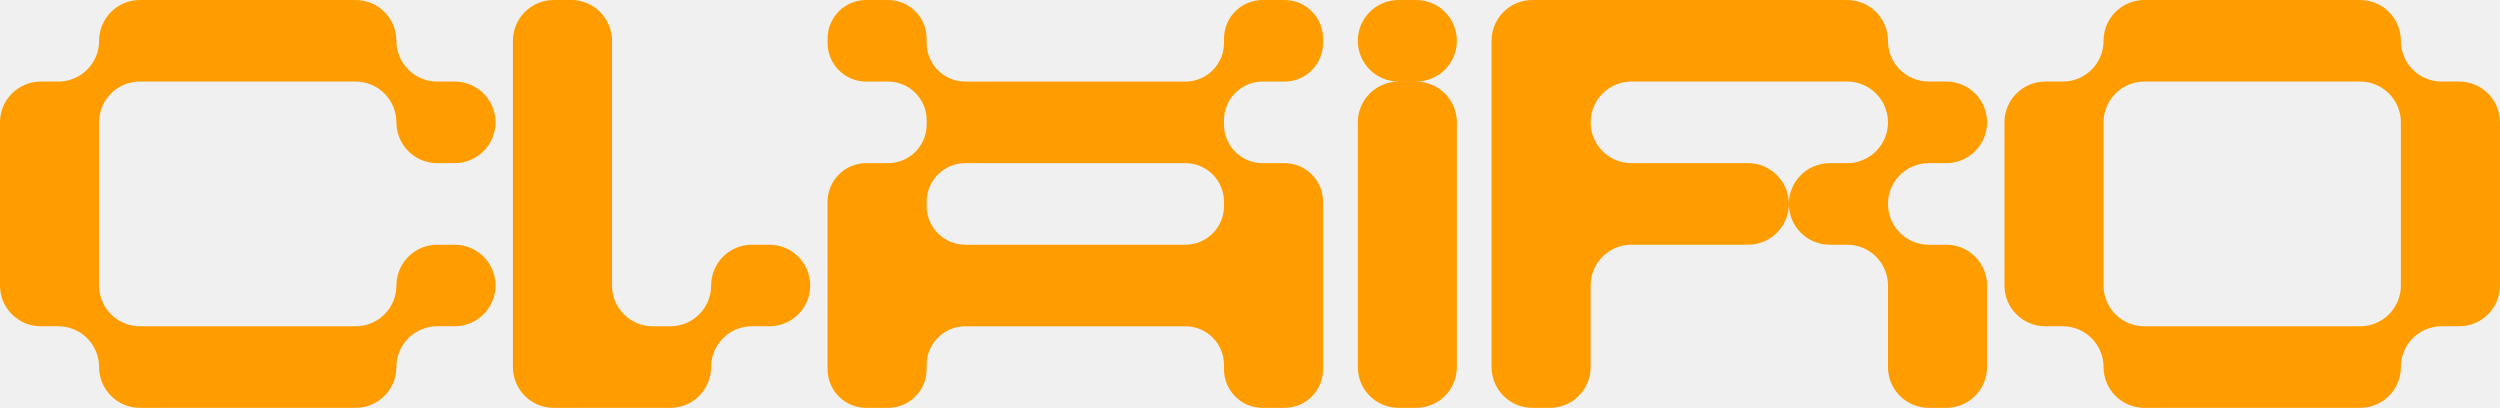
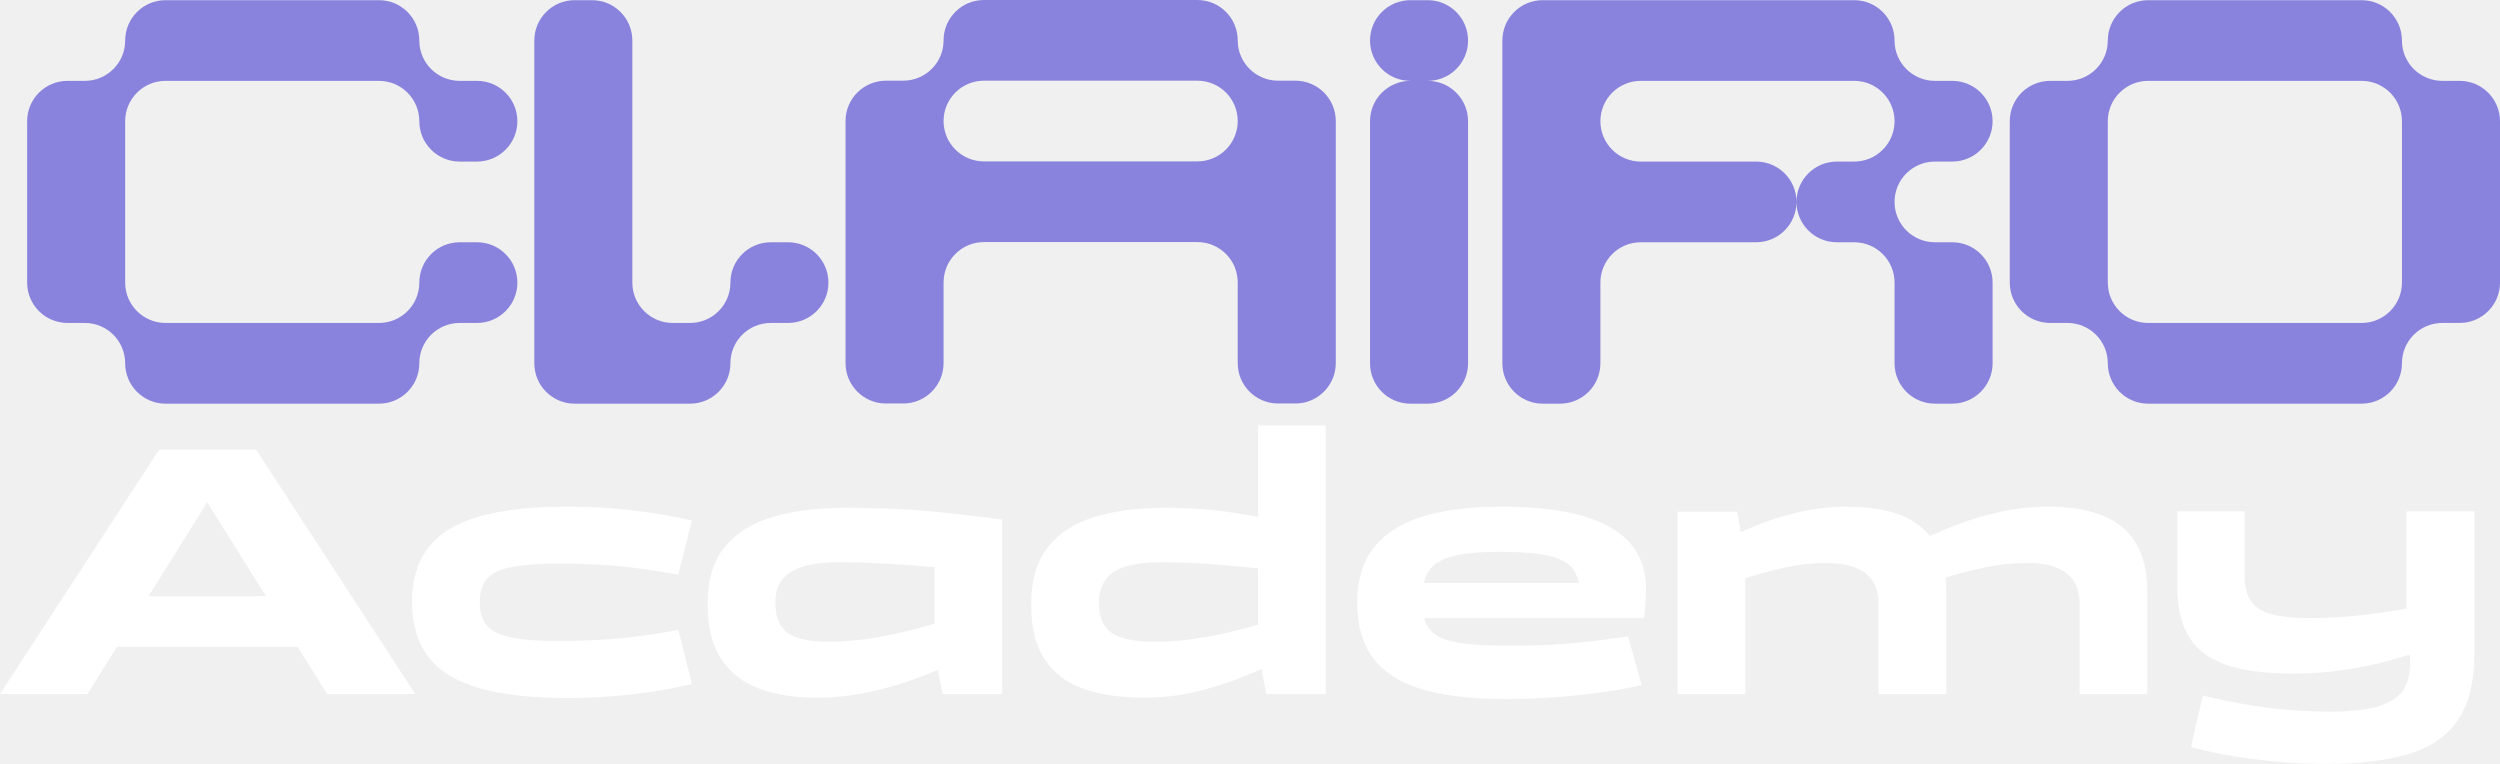
- <svg xmlns="http://www.w3.org/2000/svg" id="Capa_2" data-name="Capa 2" viewBox="0 0 862.85 140.77">
+ <svg xmlns="http://www.w3.org/2000/svg" id="Capa_2" data-name="Capa 2" viewBox="0 0 872.19 266.51">
  <defs>
    <style>
      .cls-1 {
-         fill: #ff9d00;
+         fill: #fff;
+       }
+ 
+       .cls-1, .cls-2 {
        stroke-width: 0px;
+       }
+ 
+       .cls-2 {
+         fill: #8983dd;
      }
    </style>
  </defs>
  <g id="Capa_1-2" data-name="Capa 1">
-     <path class="cls-1" d="m435.77,28.16h7.56c7.36,0,13.32-5.97,13.32-13.33v-1.5c0-7.36-5.96-13.33-13.32-13.33h-7.56c-7.36,0-13.32,5.97-13.32,13.33v1.5c0,7.36-5.97,13.33-13.33,13.33h-75.96c-7.36,0-13.33-5.97-13.33-13.33v-1.5c0-7.36-5.96-13.33-13.32-13.33h-7.56c-7.36,0-13.32,5.97-13.32,13.33v1.5c0,7.36,5.96,13.33,13.32,13.33h7.56c7.36,0,13.32,5.96,13.32,13.32v1.5c0,7.36-5.96,13.33-13.32,13.33h-7.56c-7.36,0-13.32,5.97-13.32,13.33v57.81c0,7.36,5.96,13.32,13.32,13.32h7.56c7.36,0,13.32-5.96,13.32-13.32v-1.51c0-7.36,5.97-13.32,13.33-13.32h75.96c7.36,0,13.33,5.96,13.33,13.32v1.51c0,7.36,5.96,13.32,13.32,13.32h7.56c7.36,0,13.32-5.96,13.32-13.32v-57.81c0-7.36-5.96-13.33-13.32-13.33h-7.56c-7.36,0-13.32-5.97-13.32-13.33v-1.5c0-7.36,5.96-13.32,13.32-13.32Zm-13.32,42.98c0,7.36-5.97,13.32-13.33,13.32h-75.96c-7.36,0-13.33-5.96-13.33-13.32v-1.5c0-7.36,5.97-13.33,13.33-13.33h75.96c7.36,0,13.33,5.97,13.33,13.33v1.5Z" />
-     <path class="cls-1" d="m171.03,98.54c0,3.89-1.58,7.4-4.13,9.95-2.55,2.54-6.07,4.12-9.95,4.12h-6.05c-3.89,0-7.41,1.58-9.96,4.12-2.55,2.55-4.12,6.07-4.12,9.96s-1.57,7.4-4.12,9.95-6.07,4.13-9.96,4.13H48.28c-7.77,0-14.08-6.31-14.08-14.08s-6.3-14.08-14.07-14.08h-6.06c-7.77,0-14.07-6.3-14.07-14.07v-56.31c0-3.89,1.57-7.41,4.12-9.96,2.55-2.54,6.07-4.12,9.95-4.12h6.06c3.88,0,7.4-1.58,9.95-4.12,2.55-2.55,4.12-6.06,4.12-9.95s1.58-7.41,4.13-9.96C40.87,1.57,44.39,0,48.28,0h74.46c7.78,0,14.08,6.3,14.08,14.08s6.3,14.07,14.08,14.07h6.05c7.77,0,14.08,6.3,14.08,14.08,0,3.88-1.58,7.4-4.13,9.95-2.55,2.55-6.07,4.13-9.95,4.13h-6.05c-7.78,0-14.08-6.31-14.08-14.08s-6.3-14.08-14.08-14.08H48.28c-3.89,0-7.41,1.58-9.95,4.12-2.55,2.55-4.13,6.07-4.13,9.96v56.31c0,7.77,6.31,14.07,14.08,14.07h74.46c3.89,0,7.41-1.58,9.96-4.12,2.55-2.55,4.12-6.06,4.12-9.95s1.57-7.41,4.12-9.96,6.07-4.12,9.96-4.12h6.05c7.77,0,14.08,6.3,14.08,14.08Z" />
-     <path class="cls-1" d="m502.83,42.23v84.46c0,3.88-1.58,7.4-4.12,9.95-2.55,2.55-6.06,4.13-9.95,4.13h-6.06c-7.77,0-14.07-6.31-14.07-14.08V42.23c0-3.89,1.58-7.41,4.12-9.96,2.55-2.54,6.06-4.12,9.95-4.12-7.77,0-14.07-6.3-14.07-14.07,0-3.89,1.58-7.41,4.12-9.96C475.3,1.57,478.81,0,482.7,0h6.06c7.77,0,14.07,6.3,14.07,14.08,0,3.89-1.58,7.4-4.12,9.95-2.55,2.54-6.06,4.12-9.95,4.12,7.77,0,14.07,6.3,14.07,14.08Z" />
-     <path class="cls-1" d="m685.83,98.54v28.15c0,3.88-1.58,7.4-4.13,9.95-2.55,2.55-6.07,4.13-9.95,4.13h-6.05c-7.78,0-14.08-6.31-14.08-14.08v-28.15c0-7.78-6.3-14.08-14.08-14.08h-6.05c-7.77,0-14.08-6.3-14.08-14.08,0-3.89,1.58-7.4,4.13-9.95,2.55-2.54,6.07-4.12,9.95-4.12h6.05c3.89,0,7.41-1.58,9.96-4.13,2.55-2.55,4.12-6.07,4.12-9.95,0-7.78-6.3-14.08-14.08-14.08h-74.46c-3.89,0-7.41,1.58-9.95,4.12-2.55,2.55-4.13,6.07-4.13,9.96,0,7.77,6.31,14.08,14.08,14.08h40.26c7.77,0,14.07,6.3,14.07,14.07,0,3.89-1.58,7.41-4.12,9.96-2.55,2.55-6.06,4.12-9.95,4.12h-40.26c-3.89,0-7.41,1.57-9.95,4.12-2.55,2.55-4.13,6.07-4.13,9.96v28.15c0,3.88-1.57,7.4-4.12,9.95-2.55,2.55-6.07,4.13-9.95,4.13h-6.06c-7.77,0-14.07-6.31-14.07-14.08V14.08c0-3.89,1.57-7.41,4.12-9.96C521.47,1.57,524.99,0,528.87,0h108.67c7.78,0,14.08,6.3,14.08,14.08s6.3,14.07,14.08,14.07h6.05c7.77,0,14.08,6.3,14.08,14.08,0,3.88-1.58,7.4-4.13,9.95s-6.07,4.13-9.95,4.13h-6.05c-3.89,0-7.41,1.58-9.96,4.12-2.55,2.55-4.12,6.06-4.12,9.95,0,7.78,6.3,14.08,14.08,14.08h6.05c7.77,0,14.08,6.3,14.08,14.08Z" />
-     <path class="cls-1" d="m848.77,28.15h-6.05c-7.78,0-14.08-6.3-14.08-14.07S822.34,0,814.56,0h-74.46c-3.88,0-7.4,1.57-9.95,4.12-2.55,2.55-4.13,6.07-4.13,9.96s-1.58,7.4-4.12,9.95c-2.55,2.54-6.06,4.12-9.95,4.12h-6.06c-3.89,0-7.4,1.58-9.95,4.12-2.54,2.55-4.12,6.07-4.12,9.96v56.31c0,7.77,6.3,14.07,14.07,14.07h6.06c7.77,0,14.07,6.3,14.07,14.08s6.31,14.08,14.08,14.08h74.46c3.89,0,7.41-1.58,9.96-4.13,2.54-2.55,4.12-6.07,4.12-9.95s1.58-7.41,4.12-9.96c2.55-2.54,6.07-4.12,9.96-4.12h6.05c3.89,0,7.41-1.58,9.95-4.12,2.55-2.55,4.13-6.06,4.13-9.95v-56.31c0-7.78-6.31-14.08-14.08-14.08Zm-108.67,84.46c-7.77,0-14.08-6.3-14.08-14.07v-56.31c0-3.89,1.58-7.41,4.13-9.96,2.55-2.54,6.07-4.12,9.95-4.12h74.46c7.78,0,14.08,6.3,14.08,14.08v56.31c0,3.89-1.58,7.4-4.12,9.95-2.55,2.54-6.07,4.12-9.96,4.12h-74.46Z" />
-     <path class="cls-1" d="m279.64,98.54c0,3.89-1.57,7.4-4.12,9.95-2.55,2.54-6.07,4.12-9.95,4.12h-6.05c-3.89,0-7.41,1.58-9.96,4.12-2.55,2.55-4.12,6.07-4.12,9.96s-1.57,7.4-4.12,9.95c-2.55,2.55-6.07,4.13-9.96,4.13h-40.26c-7.77,0-14.07-6.31-14.07-14.08V14.08c0-3.89,1.58-7.41,4.12-9.96C183.7,1.57,187.21,0,191.1,0h6.06c7.77,0,14.07,6.3,14.07,14.08v84.46c0,7.77,6.31,14.07,14.08,14.07h6.05c3.89,0,7.41-1.58,9.96-4.12,2.55-2.55,4.12-6.06,4.12-9.95s1.57-7.41,4.12-9.96c2.55-2.55,6.07-4.12,9.96-4.12h6.05c7.77,0,14.07,6.3,14.07,14.08Z" />
+     <g>
+       <g>
+         <path class="cls-2" d="m180.5,98.6c0,3.89-1.58,7.4-4.13,9.95-2.55,2.54-6.07,4.12-9.95,4.12h-6.05c-3.89,0-7.41,1.58-9.96,4.12-2.55,2.55-4.12,6.07-4.12,9.96s-1.57,7.4-4.12,9.95c-2.55,2.55-6.07,4.13-9.96,4.13H57.75c-7.77,0-14.08-6.31-14.08-14.08s-6.3-14.08-14.07-14.08h-6.06c-7.77,0-14.07-6.3-14.07-14.07v-56.31c0-3.89,1.57-7.41,4.12-9.96,2.55-2.54,6.07-4.12,9.95-4.12h6.06c3.88,0,7.4-1.58,9.95-4.12,2.55-2.55,4.12-6.06,4.12-9.95s1.58-7.41,4.13-9.96C50.34,1.63,53.86.06,57.75.06h74.46c7.78,0,14.08,6.3,14.08,14.08s6.3,14.07,14.08,14.07h6.05c7.77,0,14.08,6.3,14.08,14.08,0,3.88-1.58,7.4-4.13,9.95-2.55,2.55-6.07,4.13-9.95,4.13h-6.05c-7.78,0-14.08-6.31-14.08-14.08s-6.3-14.08-14.08-14.08H57.75c-3.89,0-7.41,1.58-9.95,4.12-2.55,2.55-4.13,6.07-4.13,9.96v56.31c0,7.77,6.31,14.07,14.08,14.07h74.46c3.89,0,7.41-1.58,9.96-4.12,2.55-2.55,4.12-6.06,4.12-9.95s1.57-7.41,4.12-9.96c2.55-2.55,6.07-4.12,9.96-4.12h6.05c7.77,0,14.08,6.3,14.08,14.08Z" />
+         <path class="cls-2" d="m289.02,98.6c0,3.89-1.57,7.4-4.12,9.95-2.55,2.54-6.07,4.12-9.95,4.12h-6.05c-3.89,0-7.41,1.58-9.96,4.12-2.55,2.55-4.12,6.07-4.12,9.96s-1.57,7.4-4.12,9.95c-2.55,2.55-6.07,4.13-9.96,4.13h-40.26c-7.77,0-14.07-6.31-14.07-14.08V14.14c0-3.89,1.58-7.41,4.12-9.96,2.55-2.55,6.06-4.12,9.95-4.12h6.06c7.77,0,14.07,6.3,14.07,14.08v84.46c0,7.77,6.31,14.07,14.08,14.07h6.05c3.89,0,7.41-1.58,9.96-4.12,2.55-2.55,4.12-6.06,4.12-9.95s1.57-7.41,4.12-9.96c2.55-2.55,6.07-4.12,9.96-4.12h6.05c7.77,0,14.07,6.3,14.07,14.08Z" />
+         <path class="cls-2" d="m451.94,28.15h-6.05c-7.78,0-14.08-6.3-14.08-14.07s-6.3-14.08-14.08-14.08h-74.46c-3.89,0-7.41,1.57-9.95,4.12-2.55,2.55-4.13,6.07-4.13,9.96s-1.57,7.4-4.12,9.95c-2.55,2.54-6.07,4.12-9.95,4.12h-6.06c-3.88,0-7.4,1.58-9.95,4.12-2.55,2.55-4.12,6.07-4.12,9.96v84.46c0,7.77,6.3,14.08,14.07,14.08h6.06c3.88,0,7.4-1.58,9.95-4.13s4.12-6.07,4.12-9.95v-28.15c0-3.89,1.58-7.41,4.13-9.96,2.54-2.55,6.06-4.12,9.95-4.12h74.46c7.78,0,14.08,6.3,14.08,14.08v28.15c0,7.77,6.3,14.08,14.08,14.08h6.05c3.88,0,7.4-1.58,9.95-4.13,2.55-2.55,4.13-6.07,4.13-9.95V42.23c0-7.78-6.31-14.08-14.08-14.08Zm-24.25,24.03c-2.55,2.55-6.07,4.13-9.96,4.13h-74.46c-7.77,0-14.08-6.31-14.08-14.08,0-3.89,1.58-7.41,4.13-9.96,2.54-2.54,6.06-4.12,9.95-4.12h74.46c7.78,0,14.08,6.3,14.08,14.08,0,3.88-1.57,7.4-4.12,9.95Z" />
+         <path class="cls-2" d="m512.17,42.29v84.46c0,3.88-1.58,7.4-4.12,9.95-2.55,2.55-6.06,4.13-9.95,4.13h-6.06c-7.77,0-14.07-6.31-14.07-14.08V42.29c0-3.89,1.58-7.41,4.12-9.96,2.55-2.54,6.06-4.12,9.95-4.12-7.77,0-14.07-6.3-14.07-14.07,0-3.89,1.58-7.41,4.12-9.96,2.55-2.55,6.06-4.12,9.95-4.12h6.06c7.77,0,14.07,6.3,14.07,14.08,0,3.89-1.58,7.4-4.12,9.95-2.55,2.54-6.06,4.12-9.95,4.12,7.77,0,14.07,6.3,14.07,14.08Z" />
+         <path class="cls-2" d="m695.17,98.6v28.15c0,3.88-1.58,7.4-4.13,9.95-2.55,2.55-6.07,4.13-9.95,4.13h-6.05c-7.78,0-14.08-6.31-14.08-14.08v-28.15c0-7.78-6.3-14.08-14.08-14.08h-6.05c-7.77,0-14.08-6.3-14.08-14.08,0-3.89,1.58-7.4,4.13-9.95,2.55-2.54,6.07-4.12,9.95-4.12h6.05c3.89,0,7.41-1.58,9.96-4.13,2.55-2.55,4.12-6.07,4.12-9.95,0-7.78-6.3-14.08-14.08-14.08h-74.46c-3.89,0-7.41,1.58-9.95,4.12-2.55,2.55-4.13,6.07-4.13,9.96,0,7.77,6.31,14.08,14.08,14.08h40.26c7.77,0,14.07,6.3,14.07,14.07,0,3.89-1.58,7.41-4.12,9.96-2.55,2.55-6.06,4.12-9.95,4.12h-40.26c-3.89,0-7.41,1.57-9.95,4.12-2.55,2.55-4.13,6.07-4.13,9.96v28.15c0,3.88-1.57,7.4-4.12,9.95-2.55,2.55-6.07,4.13-9.95,4.13h-6.06c-7.77,0-14.07-6.31-14.07-14.08V14.14c0-3.89,1.57-7.41,4.12-9.96,2.55-2.55,6.07-4.12,9.95-4.12h108.67c7.78,0,14.08,6.3,14.08,14.08s6.3,14.07,14.08,14.07h6.05c7.77,0,14.08,6.3,14.08,14.08,0,3.88-1.58,7.4-4.13,9.95s-6.07,4.13-9.95,4.13h-6.05c-3.89,0-7.41,1.58-9.96,4.12-2.55,2.55-4.12,6.06-4.12,9.95,0,7.78,6.3,14.08,14.08,14.08h6.05c7.77,0,14.08,6.3,14.08,14.08Z" />
+         <path class="cls-2" d="m858.11,28.21h-6.05c-7.78,0-14.08-6.3-14.08-14.07S831.68.06,823.9.06h-74.46c-3.88,0-7.4,1.57-9.95,4.12-2.55,2.55-4.13,6.07-4.13,9.96s-1.58,7.4-4.12,9.95c-2.55,2.54-6.06,4.12-9.95,4.12h-6.06c-3.89,0-7.4,1.58-9.95,4.12-2.54,2.55-4.12,6.07-4.12,9.96v56.31c0,7.77,6.3,14.07,14.07,14.07h6.06c7.77,0,14.07,6.3,14.07,14.08s6.31,14.08,14.08,14.08h74.46c3.89,0,7.41-1.58,9.96-4.13,2.54-2.55,4.12-6.07,4.12-9.95s1.58-7.41,4.12-9.96c2.55-2.54,6.07-4.12,9.96-4.12h6.05c3.89,0,7.41-1.58,9.95-4.12,2.55-2.55,4.13-6.06,4.13-9.95v-56.31c0-7.78-6.31-14.08-14.08-14.08Zm-108.67,84.46c-7.77,0-14.08-6.3-14.08-14.07v-56.31c0-3.89,1.58-7.41,4.13-9.96,2.55-2.54,6.07-4.12,9.95-4.12h74.46c7.78,0,14.08,6.3,14.08,14.08v56.31c0,3.89-1.58,7.4-4.12,9.95-2.55,2.54-6.07,4.12-9.96,4.12h-74.46Z" />
+       </g>
+       <g>
+         <path class="cls-1" d="m81.62,156.89h-26.12L0,242.14h30.5l10.31-16.5h63l10.31,16.5h30.75l-55.5-85.25h-7.75Zm-29.8,51.12l20.48-32.78,20.48,32.78h-40.97Z" />
+         <path class="cls-1" d="m178.5,197.83c4-.79,9.29-1.19,15.88-1.19,10,0,18.39.42,25.19,1.25,6.79.83,12.48,1.71,17.06,2.62l4.75-18.88c-5.75-1.42-12.44-2.58-20.06-3.5-7.62-.92-15.44-1.38-23.44-1.38-12.58,0-22.88,1.17-30.88,3.5-8,2.33-13.88,5.96-17.62,10.88-3.75,4.92-5.62,11.25-5.62,19s1.88,13.98,5.62,18.94c3.75,4.96,9.62,8.61,17.62,10.94s18.29,3.5,30.88,3.5c8.17,0,16.02-.46,23.56-1.38,7.54-.92,14.19-2.08,19.94-3.5l-4.75-18.88c-4.58.92-10.27,1.79-17.06,2.62-6.79.83-15.19,1.25-25.19,1.25-6.58,0-11.88-.39-15.88-1.19-4-.79-6.86-2.17-8.56-4.12-1.71-1.96-2.56-4.69-2.56-8.19s.85-6.23,2.56-8.19c1.71-1.96,4.56-3.33,8.56-4.12Z" />
+         <path class="cls-1" d="m325.31,178.45c-9.12-.88-19.19-1.31-30.19-1.31-9.58,0-18,1.04-25.25,3.12-7.25,2.08-12.9,5.56-16.94,10.44-4.04,4.88-6.06,11.61-6.06,20.19,0,7.83,1.56,14.15,4.69,18.94,3.12,4.79,7.54,8.25,13.25,10.38,5.71,2.12,12.31,3.19,19.81,3.19,6.33,0,12.5-.65,18.5-1.94s11.73-2.96,17.19-5c2.37-.88,4.65-1.81,6.87-2.76l1.69,8.44h20.75v-60.75h-.07s.07-.12.07-.12c-7.08-1-15.19-1.94-24.31-2.81Zm-18.12,43.69c-6.38,1.17-12.36,1.75-17.94,1.75-6.83,0-11.67-1.04-14.5-3.12-2.83-2.08-4.25-5.67-4.25-10.75,0-3.33.83-6,2.5-8,1.67-2,4.14-3.48,7.44-4.44,3.29-.96,7.39-1.44,12.31-1.44,5.17,0,10.62.17,16.38.5,5.75.33,11.29.73,16.62,1.19.08,0,.17.01.25.02v19.74c-6.51,1.92-12.79,3.45-18.81,4.55Z" />
+         <path class="cls-1" d="m438.88,180.31c-2.57-.45-5.26-.9-8.06-1.35-7.46-1.21-15.65-1.81-24.56-1.81s-17.38,1.06-24.38,3.19-12.44,5.65-16.31,10.56c-3.88,4.92-5.81,11.58-5.81,20s1.58,14.4,4.75,19.19c3.17,4.79,7.69,8.21,13.56,10.25s12.94,3.06,21.19,3.06c6.17,0,12.14-.69,17.94-2.06,5.79-1.38,11.35-3.14,16.69-5.31,2.14-.87,4.2-1.76,6.22-2.67l1.66,8.8h20.75v-93.75h-23.62v31.92Zm-18.06,41.9c-6.29,1.12-12.23,1.69-17.81,1.69-7.08,0-12.12-1.02-15.12-3.06-3-2.04-4.5-5.48-4.5-10.31,0-3.5.79-6.29,2.38-8.38,1.58-2.08,3.96-3.6,7.12-4.56,3.17-.96,7.12-1.44,11.88-1.44,5,0,10.31.19,15.94.56s11.06.83,16.31,1.38c.64.07,1.26.13,1.88.2v19.62c-6.23,1.82-12.26,3.26-18.06,4.3Z" />
+         <path class="cls-1" d="m560.5,183.26c-4.42-2.25-9.71-3.89-15.88-4.94-6.17-1.04-13.04-1.56-20.62-1.56-10.92,0-20.12,1.15-27.62,3.44-7.5,2.29-13.19,5.9-17.06,10.81-3.88,4.92-5.81,11.33-5.81,19.25s1.81,14.23,5.44,19.19c3.62,4.96,9.27,8.61,16.94,10.94,7.67,2.33,17.54,3.5,29.62,3.5,5.42,0,11.02-.21,16.81-.62,5.79-.42,11.33-1,16.62-1.75,5.29-.75,9.89-1.58,13.81-2.5l-4.75-17c-2.5.33-5.69.77-9.56,1.31-3.88.54-8.4,1-13.56,1.38-5.17.38-10.92.56-17.25.56s-11.54-.21-15.62-.62c-4.08-.42-7.29-1.19-9.62-2.31-2.33-1.12-3.96-2.75-4.88-4.88-.24-.56-.45-1.17-.63-1.81h76.75c.08-.58.17-1.48.25-2.69.08-1.21.17-2.52.25-3.94.08-1.42.12-2.62.12-3.62,0-5.17-1.19-9.58-3.56-13.25-2.38-3.67-5.77-6.62-10.19-8.88Zm-53.81,10.81c3.96-1.04,9.44-1.56,16.44-1.56,7.92,0,13.88.52,17.88,1.56,4,1.04,6.71,2.69,8.12,4.94.79,1.25,1.35,2.71,1.7,4.38h-54.07c.38-1.58.94-2.96,1.68-4.12,1.54-2.42,4.29-4.14,8.25-5.19Z" />
+         <path class="cls-1" d="m733.44,179.83c-5.12-2.04-11.4-3.06-18.81-3.06-5.58,0-11.08.58-16.5,1.75-5.42,1.17-10.62,2.71-15.62,4.62-3.21,1.23-6.28,2.52-9.25,3.85-2.53-3.13-5.83-5.53-9.93-7.16-5.12-2.04-11.44-3.06-18.94-3.06-5.42,0-10.79.58-16.12,1.75-5.33,1.17-10.44,2.73-15.31,4.69-1.91.77-3.77,1.56-5.61,2.36l-1.33-7.05h-20.75v63.62h23.62v-40.44c4.89-1.5,9.49-2.74,13.75-3.68,4.92-1.08,9.62-1.62,14.12-1.62,4.17,0,7.62.52,10.38,1.56,2.75,1.04,4.81,2.62,6.19,4.75s2.06,4.81,2.06,8.06v31.38h23.62v-35.38c0-1.86-.09-3.63-.27-5.3,4.86-1.45,9.45-2.63,13.71-3.51,5.04-1.04,9.85-1.56,14.44-1.56,4.17,0,7.62.52,10.38,1.56,2.75,1.04,4.81,2.62,6.19,4.75s2.06,4.81,2.06,8.06v31.38h23.62v-35.38c0-7.17-1.33-12.94-4-17.31-2.67-4.38-6.56-7.58-11.69-9.62Z" />
+         <path class="cls-1" d="m839.62,178.39v33.9c-5.67,1.04-11.2,1.85-16.56,2.41-5.96.62-11.69.94-17.19.94-5.83,0-10.4-.48-13.69-1.44-3.29-.96-5.62-2.5-7-4.62s-2.06-4.89-2.06-8.31v-22.88h-23.5v26.5c0,7,1.33,12.73,4,17.19,2.67,4.46,6.96,7.73,12.88,9.81,5.92,2.08,13.83,3.12,23.75,3.12,5.92,0,11.81-.44,17.69-1.31s11.48-2.06,16.81-3.56c1.97-.56,3.87-1.13,5.72-1.7l.28.7c.33,4.67-.36,8.4-2.06,11.19-1.71,2.79-4.67,4.81-8.88,6.06-4.21,1.25-9.9,1.88-17.06,1.88s-14.9-.48-22.19-1.44c-7.29-.96-14.65-2.36-22.06-4.19l-4.12,18c4.25,1.17,8.96,2.19,14.12,3.06,5.17.88,10.56,1.56,16.19,2.06s11.1.75,16.44.75c12,0,21.83-1.19,29.5-3.56,7.67-2.38,13.35-6.38,17.06-12,3.71-5.62,5.56-13.27,5.56-22.94v-49.62h-23.62Z" />
+       </g>
+     </g>
  </g>
</svg>
